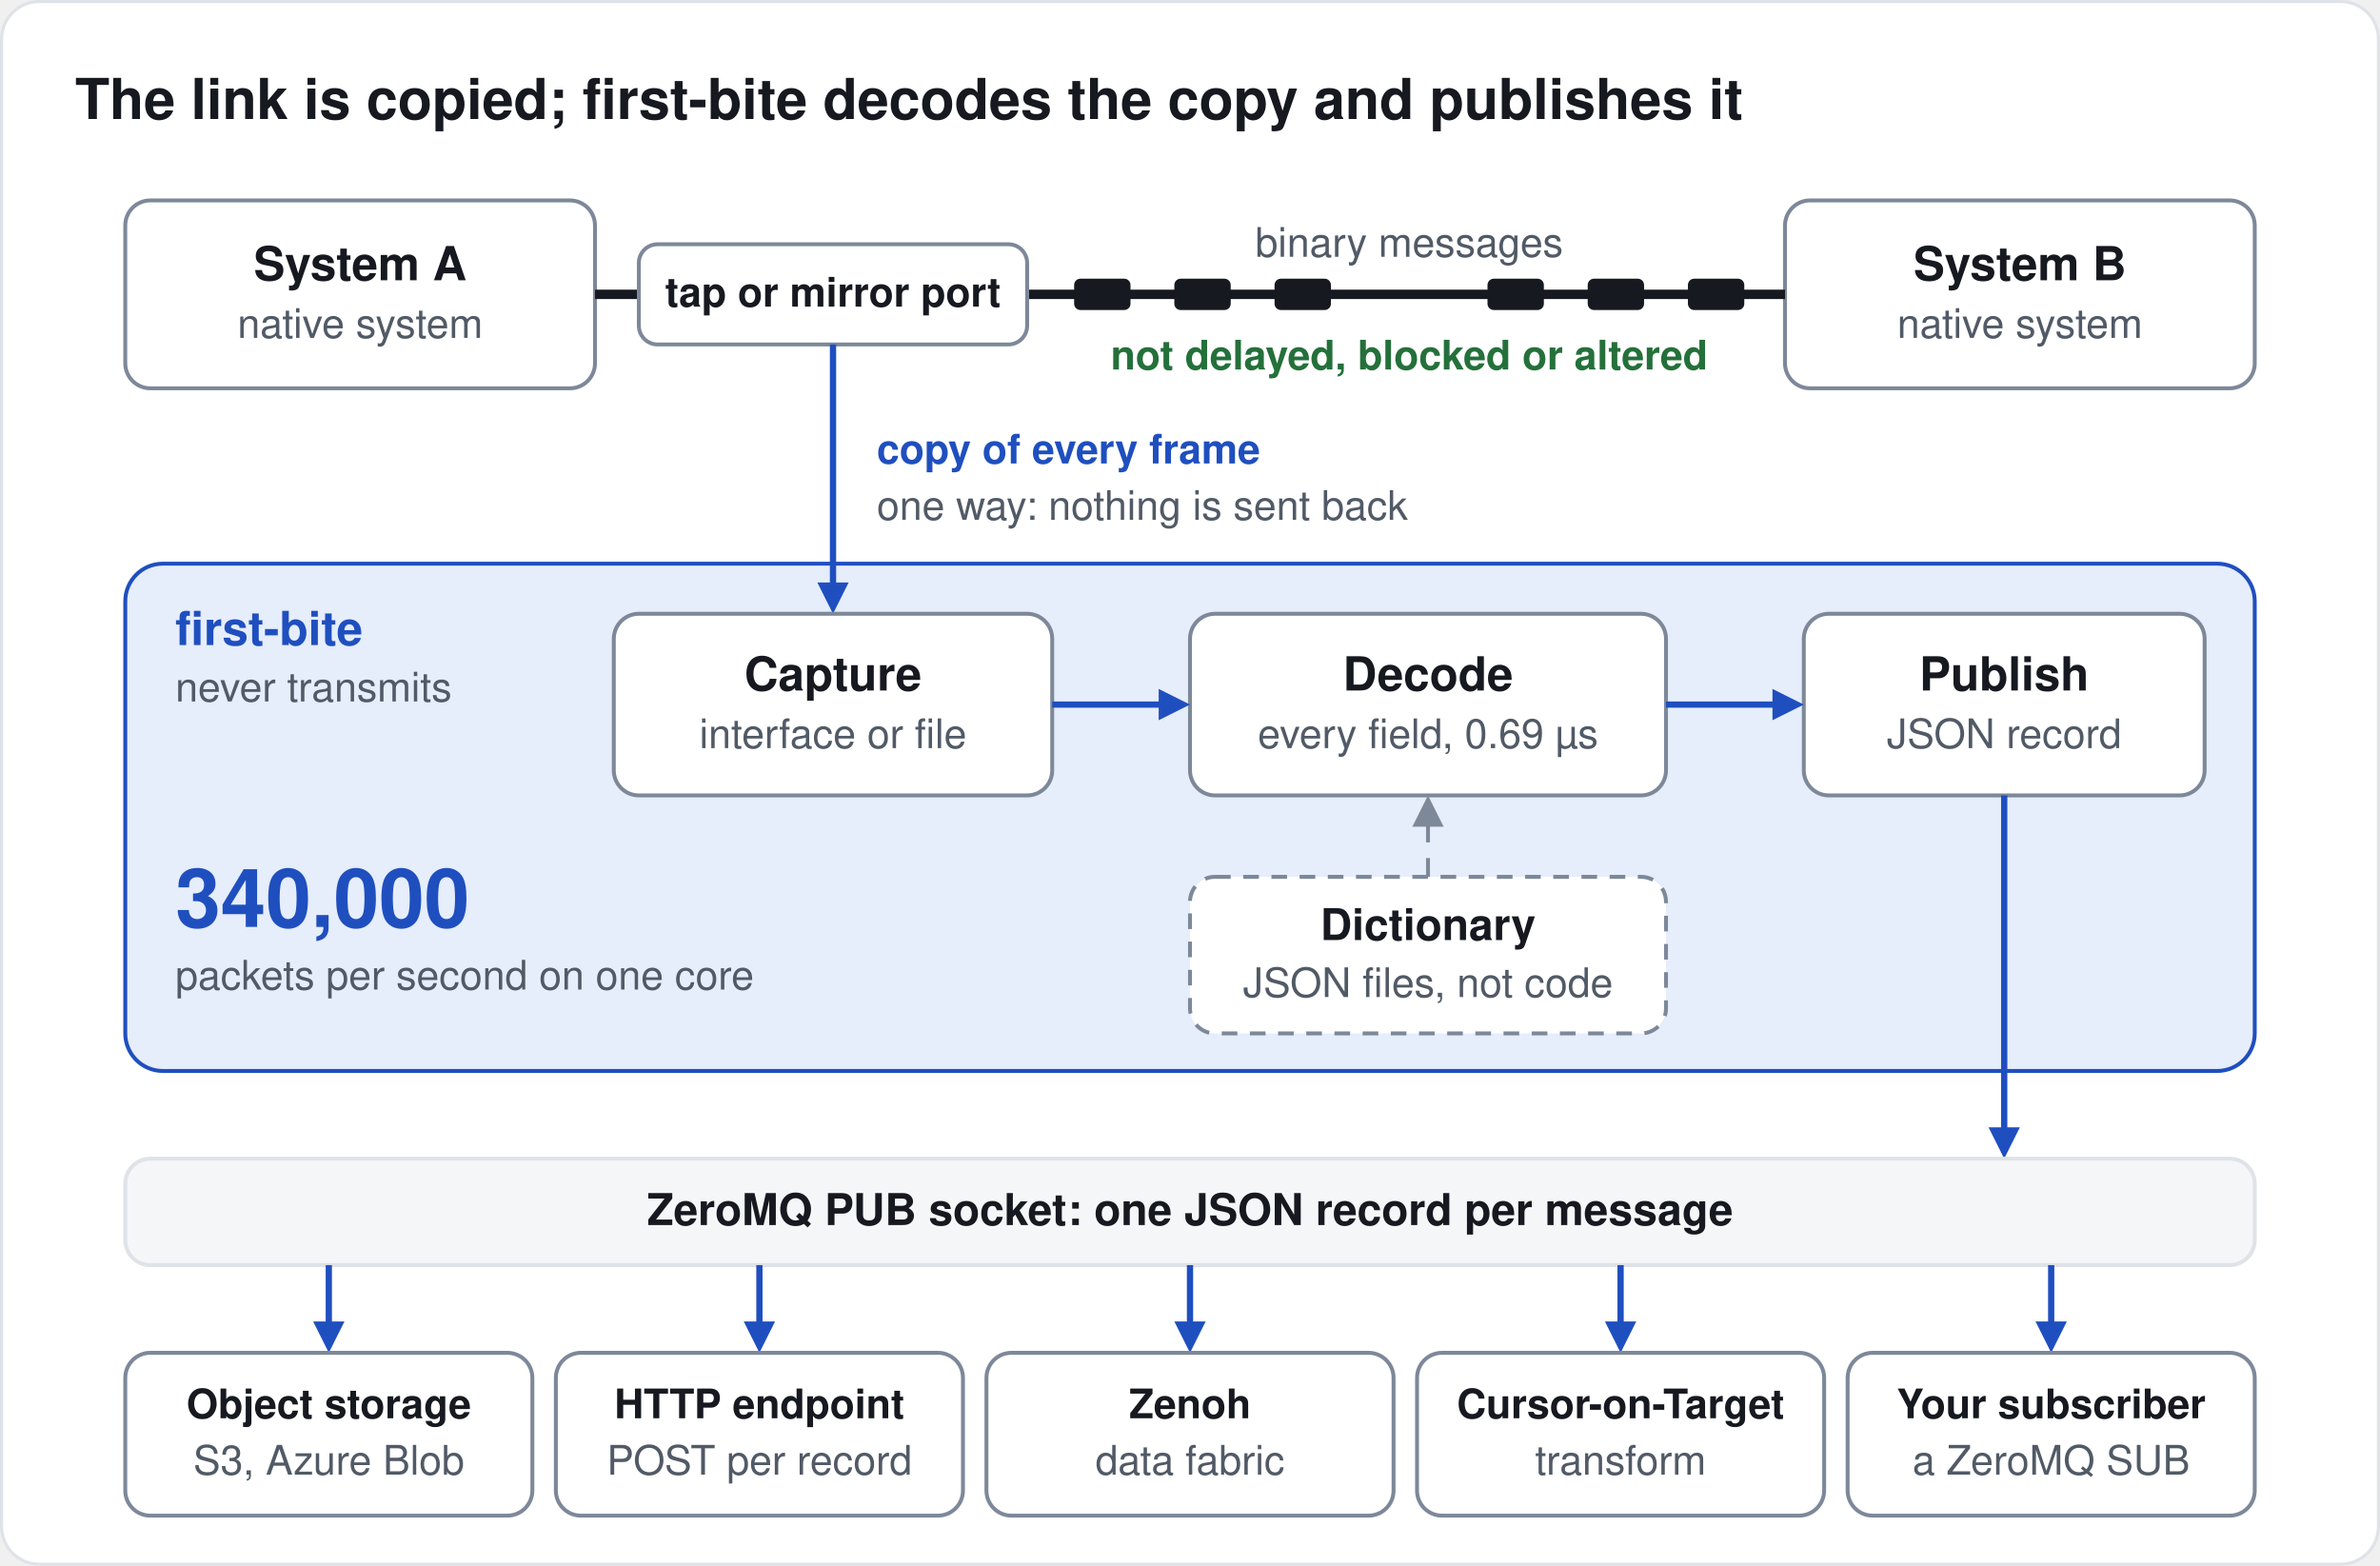
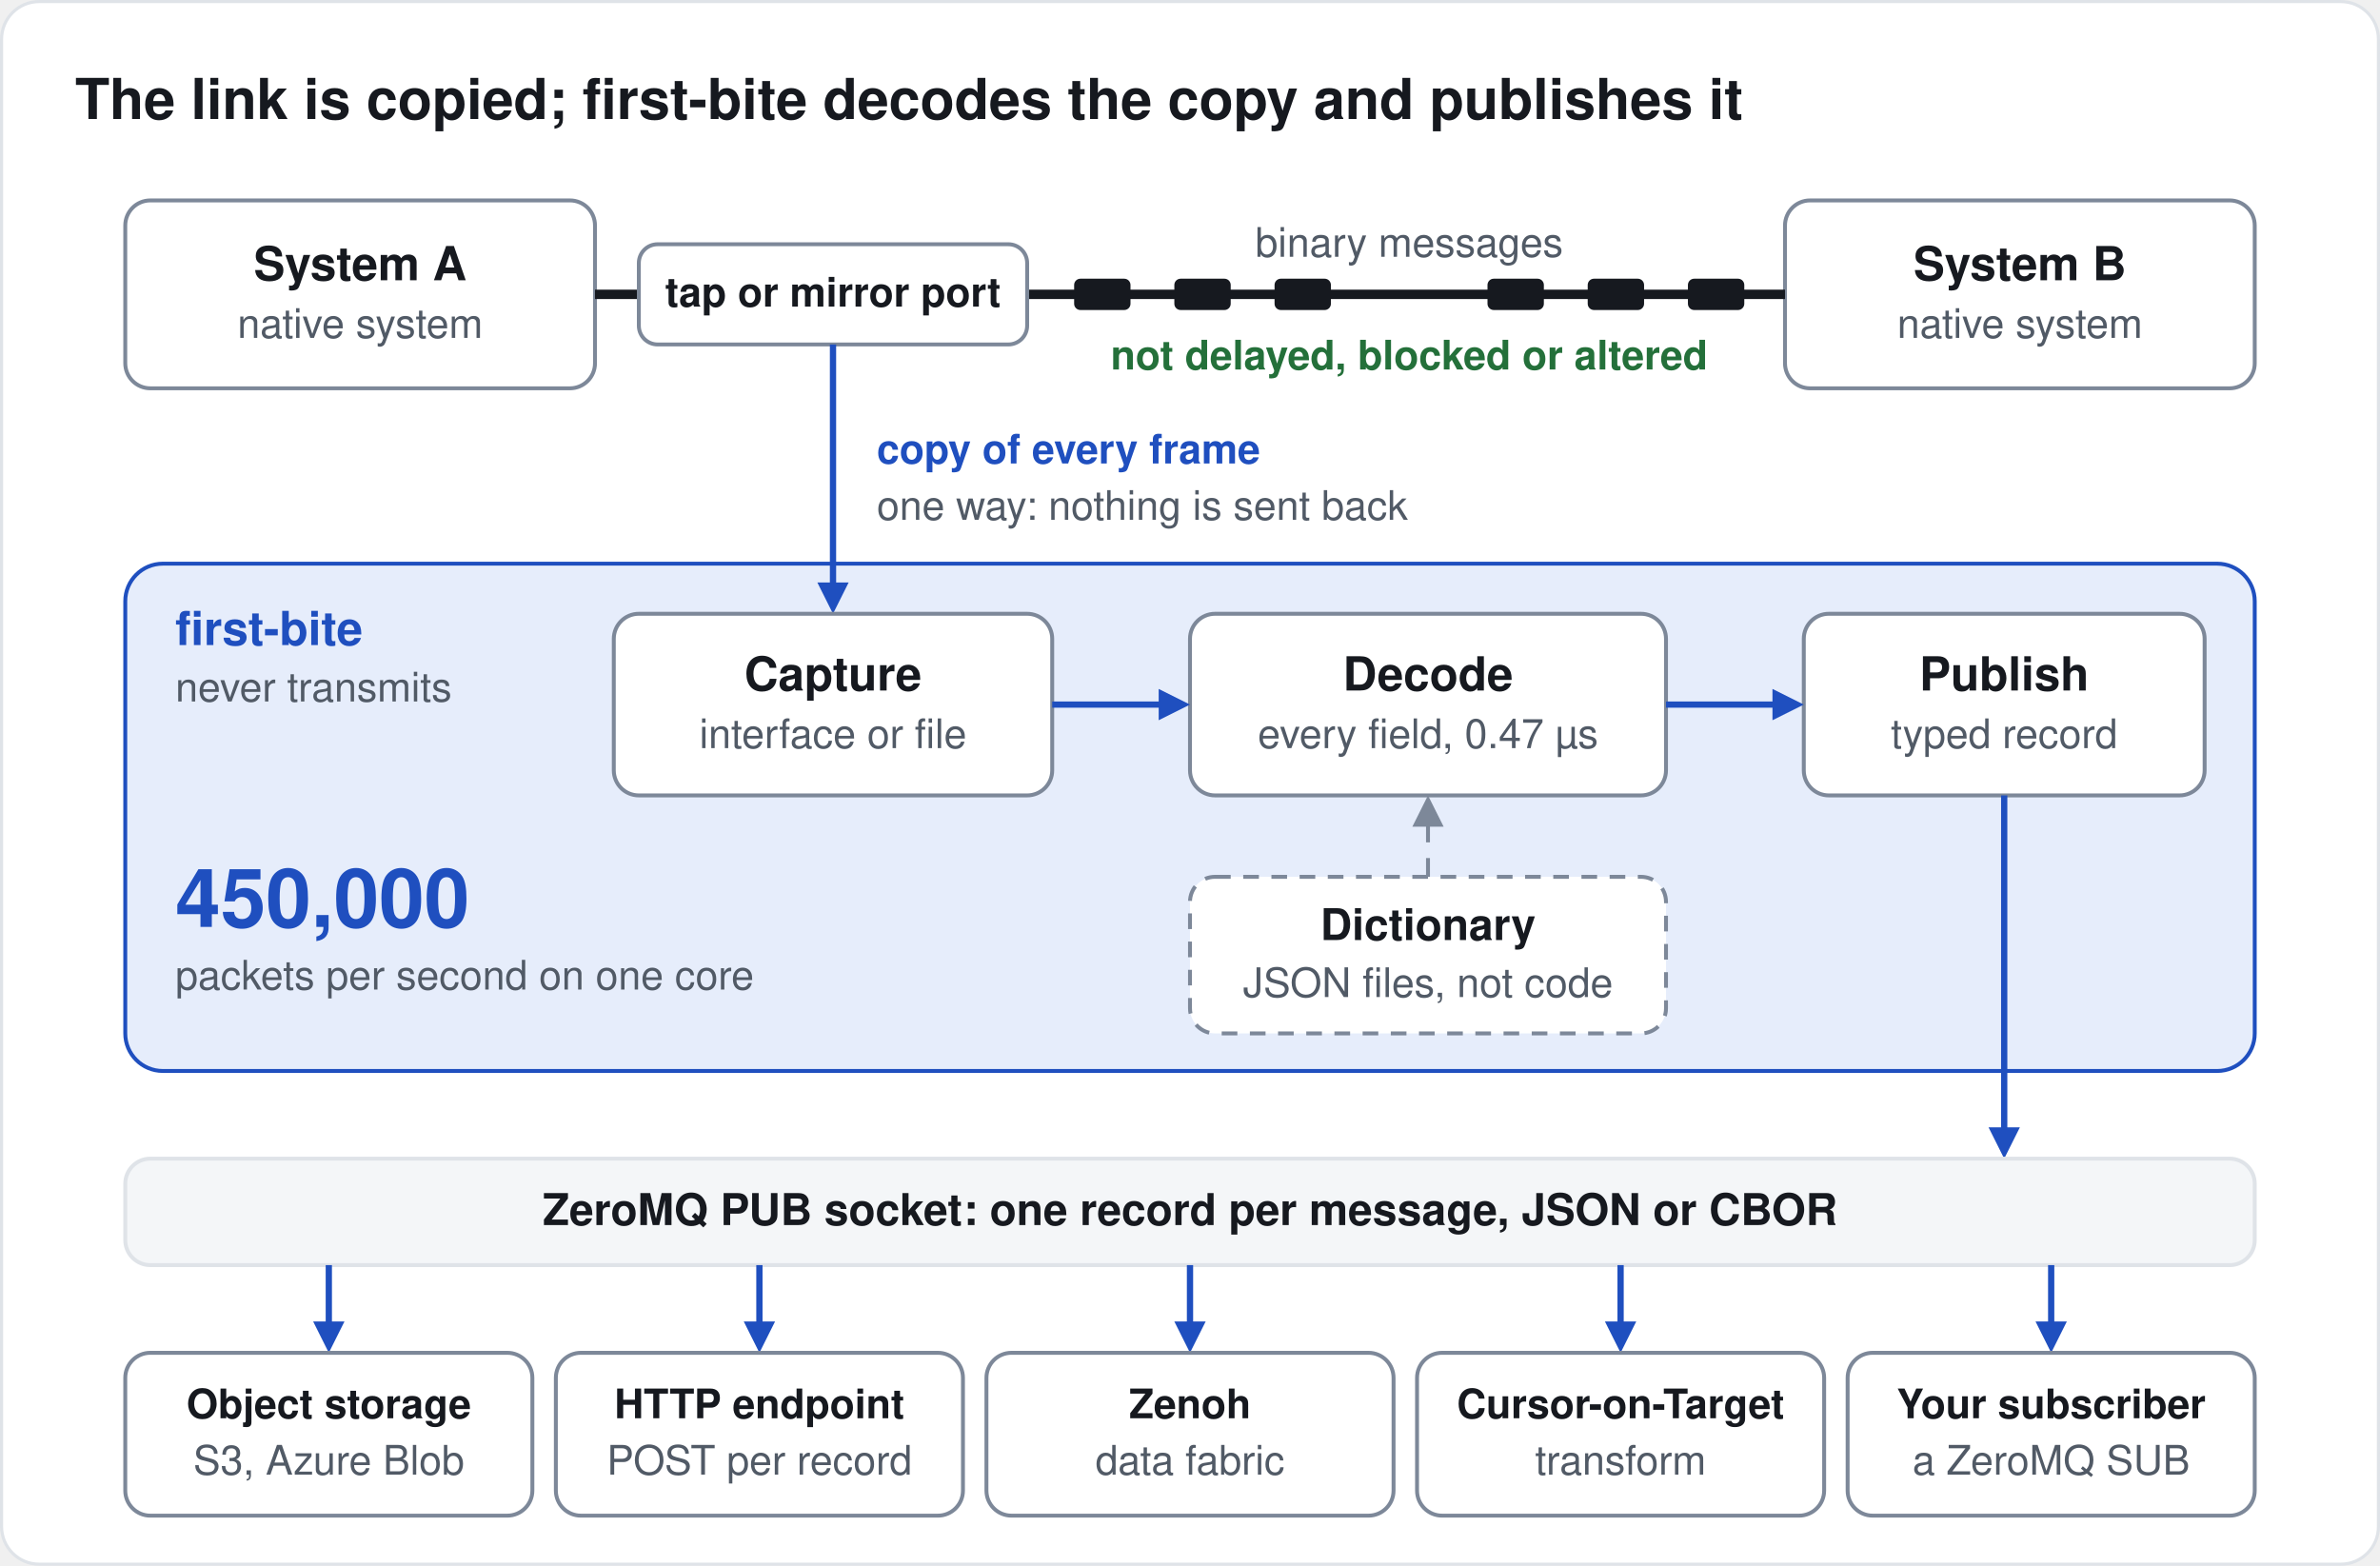
<svg xmlns="http://www.w3.org/2000/svg" viewBox="0 0 760 500" width="760" height="500" role="img" aria-labelledby="how-it-works-title how-it-works-desc" aria-label="The link is copied; first-bite decodes the copy and publishes it">
  <style>text{font-family:"Helvetica Neue", Helvetica, Arial, "Liberation Sans", sans-serif}.m{font-family:Menlo, Consolas, "Liberation Mono", "Courier New", monospace}.t{fill:#16191f}.q{fill:#515a66}.a{fill:#1f4fbf}.g{fill:#24703a}.w{fill:#8a5300}.i{fill:#5b4bb0}.mu{fill:#5a606a}.on{fill:#ffffff}.bg{fill:#ffffff;stroke:#dfe3e8;stroke-width:1}.bx{fill:#ffffff;stroke:#7d8899;stroke-width:1.25}.bxp{fill:#f4f6f8;stroke:#dfe3e8;stroke-width:1.25}.bxa{fill:#e6edfb;stroke:#1f4fbf;stroke-width:1.25}.bxg{fill:#e3f4e7;stroke:#24703a;stroke-width:1.25}.bxw{fill:#fcefd6;stroke:#8a5300;stroke-width:1.25}.bxm{fill:#eeeeec;stroke:#5a606a;stroke-width:1.25;stroke-dasharray:2 4}.bxd{fill:#ffffff;stroke:#7d8899;stroke-width:1.25;stroke-dasharray:5 4}.ln{stroke:#7d8899;stroke-width:1.25;fill:none}.lnk{stroke:#16191f;stroke-width:3;fill:none}.lna{stroke:#1f4fbf;stroke-width:2;fill:none}.lnd{stroke:#7d8899;stroke-width:1.25;fill:none;stroke-dasharray:6 5}.lnr{stroke:#dfe3e8;stroke-width:1;fill:none}.fa{fill:#1f4fbf}.fl{fill:#7d8899}.fk{fill:#16191f}.fg{fill:#24703a}.fp{fill:#f4f6f8}.fr{fill:#dfe3e8}.f0{fill:#e6edfb}.f1{fill:#fcefd6}.f2{fill:#eeebfa}.f3{fill:#e3f4e7}.s0{stroke:#1f4fbf}.s1{stroke:#8a5300}.s2{stroke:#5b4bb0}.s3{stroke:#24703a}.c0{fill:#1f4fbf}.c1{fill:#8a5300}.c2{fill:#5b4bb0}.c3{fill:#24703a}.pp{fill:#ffffff}path,line{stroke-linejoin:round}</style>
  <rect class="bg" x="0.5" y="0.5" width="759" height="499" rx="12" />
  <text x="24" y="38" font-size="18" font-weight="700" data-role="title" class="t">The link is copied; first-bite decodes the copy and publishes it</text>
  <rect x="40" y="64" width="150" height="60" rx="8" class="bx" />
  <text x="115" y="89.5" font-size="15" font-weight="700" text-anchor="middle" class="t">System A</text>
  <text x="115" y="107.9" font-size="13" text-anchor="middle" class="q">native system</text>
  <rect x="570" y="64" width="150" height="60" rx="8" class="bx" />
  <text x="645" y="89.5" font-size="15" font-weight="700" text-anchor="middle" class="t">System B</text>
  <text x="645" y="107.9" font-size="13" text-anchor="middle" class="q">native system</text>
  <path d="M190 94L204 94" class="lnk" data-lint="nohead" />
  <path d="M328 94L570 94" class="lnk" data-lint="nohead" />
  <rect x="343" y="89" width="18" height="10" rx="2" class="fk" />
  <rect x="375" y="89" width="18" height="10" rx="2" class="fk" />
  <rect x="407" y="89" width="18" height="10" rx="2" class="fk" />
  <rect x="475" y="89" width="18" height="10" rx="2" class="fk" />
  <rect x="507" y="89" width="18" height="10" rx="2" class="fk" />
  <rect x="539" y="89" width="18" height="10" rx="2" class="fk" />
  <rect x="204" y="78" width="124" height="32" rx="6" class="bx" />
  <text x="266" y="97.9" font-size="13" font-weight="700" text-anchor="middle" class="t">tap or mirror port</text>
  <text x="450" y="82" font-size="13" text-anchor="middle" class="q">binary messages</text>
  <text x="450" y="118" font-size="13" font-weight="700" text-anchor="middle" class="g">not delayed, blocked or altered</text>
  <rect x="40" y="180" width="680" height="162" rx="12" class="bxa" />
  <path d="M266 110L266 187" class="lna" />
  <path d="M266 196L261 186L271 186z" class="fa" />
  <text x="280" y="148" font-size="13" font-weight="700" class="a">copy of every frame</text>
  <text x="280" y="166" font-size="13" class="q">one way: nothing is sent back</text>
  <text x="56" y="206" font-size="15" font-weight="700" class="a">first-bite</text>
  <text x="56" y="224" font-size="13" class="q">never transmits</text>
  <rect x="196" y="196" width="140" height="58" rx="8" class="bx" />
  <text x="266" y="220.5" font-size="15" font-weight="700" text-anchor="middle" class="t">Capture</text>
  <text x="266" y="238.9" font-size="13" text-anchor="middle" class="q">interface or file</text>
  <rect x="380" y="196" width="152" height="58" rx="8" class="bx" />
  <text x="456" y="220.5" font-size="15" font-weight="700" text-anchor="middle" class="t">Decode</text>
-   <text x="456" y="238.9" font-size="13" text-anchor="middle" class="q">every field, 0.69 µs</text>
+   <text x="456" y="238.9" font-size="13" text-anchor="middle" class="q">every field, 0.47 µs</text>
  <rect x="576" y="196" width="128" height="58" rx="8" class="bx" />
  <text x="640" y="220.5" font-size="15" font-weight="700" text-anchor="middle" class="t">Publish</text>
-   <text x="640" y="238.9" font-size="13" text-anchor="middle" class="q">JSON record</text>
+   <text x="640" y="238.9" font-size="13" text-anchor="middle" class="q">typed record</text>
  <path d="M336 225L371 225" class="lna" />
  <path d="M380 225L370 230L370 220z" class="fa" />
  <path d="M532 225L567 225" class="lna" />
  <path d="M576 225L566 230L566 220z" class="fa" />
  <rect x="380" y="280" width="152" height="50" rx="8" class="bxd" />
  <text x="456" y="300.2" font-size="14" font-weight="700" text-anchor="middle" class="t">Dictionary</text>
  <text x="456" y="318.4" font-size="13" text-anchor="middle" class="q">JSON files, not code</text>
  <path d="M456 280L456 263" class="lnd" />
  <path d="M456 254L461 264L451 264z" class="fl" />
-   <text x="56" y="296" font-size="26" font-weight="700" class="a">340,000</text>
+   <text x="56" y="296" font-size="26" font-weight="700" class="a">450,000</text>
  <text x="56" y="316" font-size="13" class="q">packets per second on one core</text>
  <path d="M640 254L640 361" class="lna" />
  <path d="M640 370L635 360L645 360z" class="fa" />
  <rect x="40" y="370" width="680" height="34" rx="8" class="bxp" />
-   <text x="380" y="391.2" font-size="14" font-weight="700" text-anchor="middle" class="t">ZeroMQ PUB socket: one JSON record per message</text>
+   <text x="380" y="391.2" font-size="14" font-weight="700" text-anchor="middle" class="t">ZeroMQ PUB socket: one record per message, JSON or CBOR</text>
  <path d="M105 404L105 423" class="lna" />
  <path d="M105 432L100 422L110 422z" class="fa" />
  <rect x="40" y="432" width="130" height="52" rx="8" class="bx" />
  <text x="105" y="452.9" font-size="13" font-weight="700" text-anchor="middle" class="t">Object storage</text>
  <text x="105" y="470.9" font-size="13" text-anchor="middle" class="q">S3, Azure Blob</text>
  <path d="M242.5 404L242.5 423" class="lna" />
  <path d="M242.5 432L237.5 422L247.5 422z" class="fa" />
  <rect x="177.5" y="432" width="130" height="52" rx="8" class="bx" />
  <text x="242.5" y="452.9" font-size="13" font-weight="700" text-anchor="middle" class="t">HTTP endpoint</text>
  <text x="242.5" y="470.9" font-size="13" text-anchor="middle" class="q">POST per record</text>
  <path d="M380 404L380 423" class="lna" />
  <path d="M380 432L375 422L385 422z" class="fa" />
  <rect x="315" y="432" width="130" height="52" rx="8" class="bx" />
  <text x="380" y="452.9" font-size="13" font-weight="700" text-anchor="middle" class="t">Zenoh</text>
  <text x="380" y="470.9" font-size="13" text-anchor="middle" class="q">data fabric</text>
  <path d="M517.5 404L517.5 423" class="lna" />
  <path d="M517.5 432L512.5 422L522.5 422z" class="fa" />
  <rect x="452.5" y="432" width="130" height="52" rx="8" class="bx" />
  <text x="517.5" y="452.9" font-size="13" font-weight="700" text-anchor="middle" class="t">Cursor-on-Target</text>
  <text x="517.5" y="470.9" font-size="13" text-anchor="middle" class="q">transform</text>
  <path d="M655 404L655 423" class="lna" />
  <path d="M655 432L650 422L660 422z" class="fa" />
  <rect x="590" y="432" width="130" height="52" rx="8" class="bx" />
  <text x="655" y="452.9" font-size="13" font-weight="700" text-anchor="middle" class="t">Your subscriber</text>
  <text x="655" y="470.9" font-size="13" text-anchor="middle" class="q">a ZeroMQ SUB</text>
</svg>
